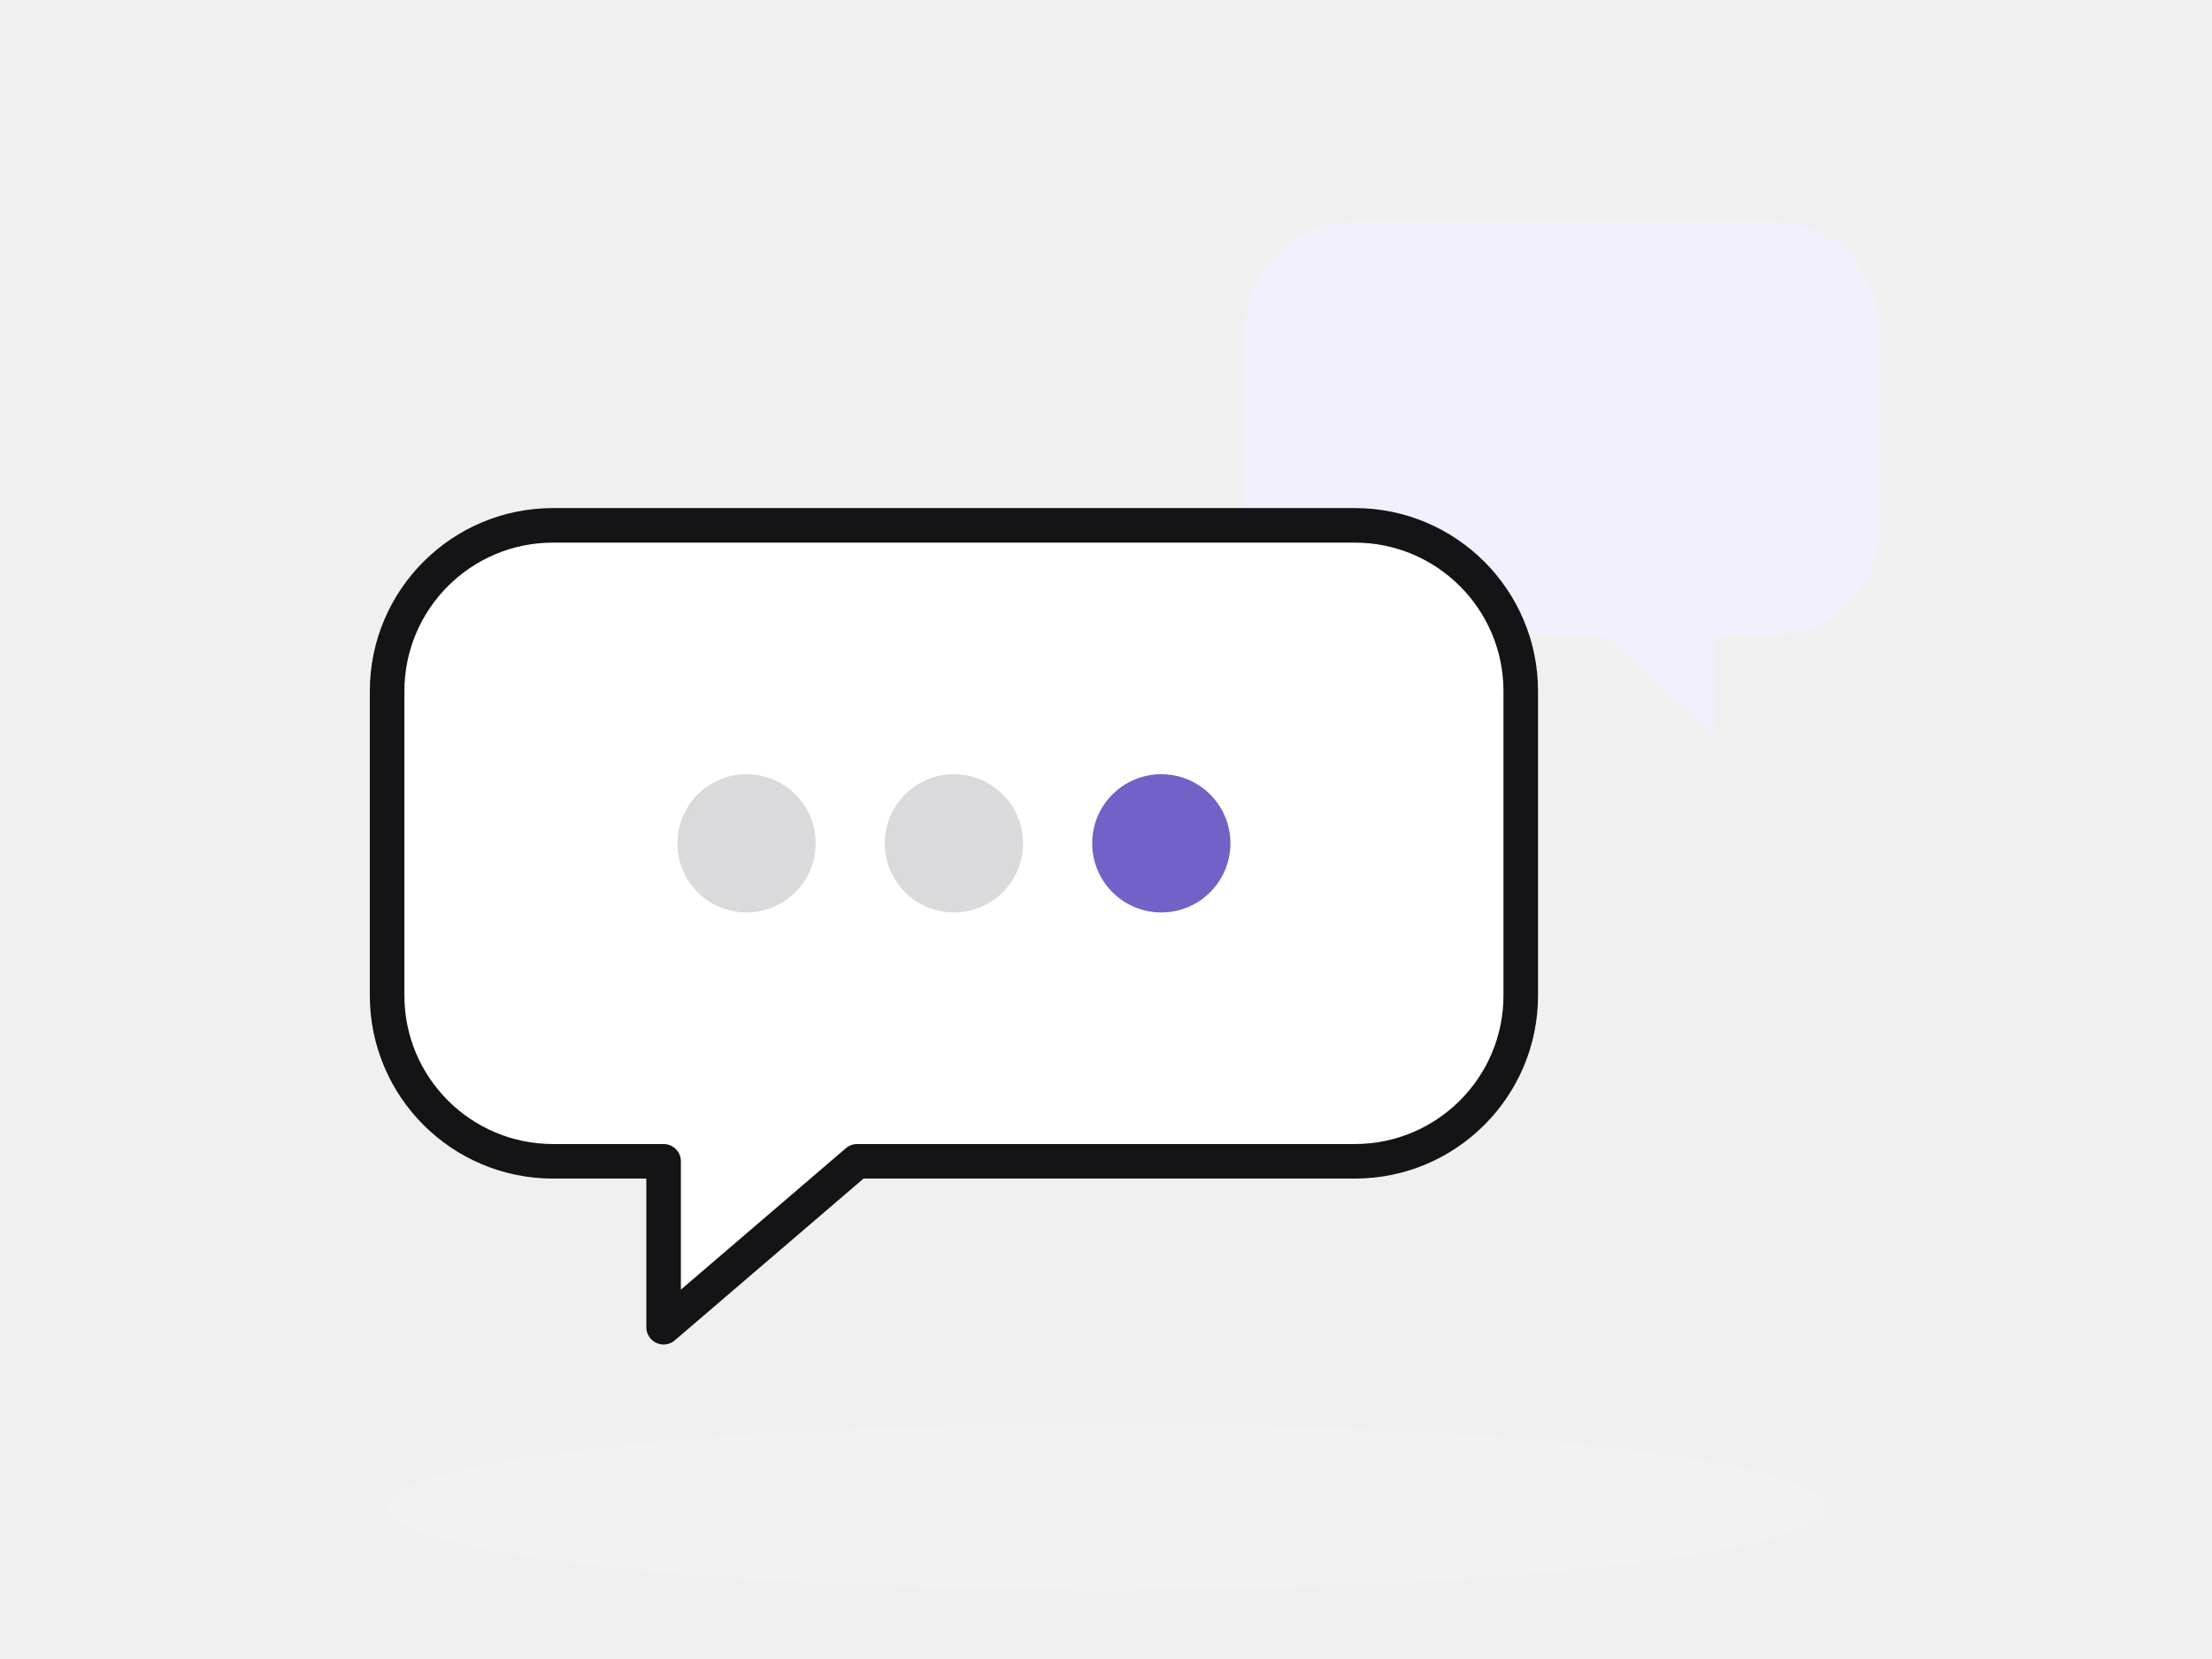
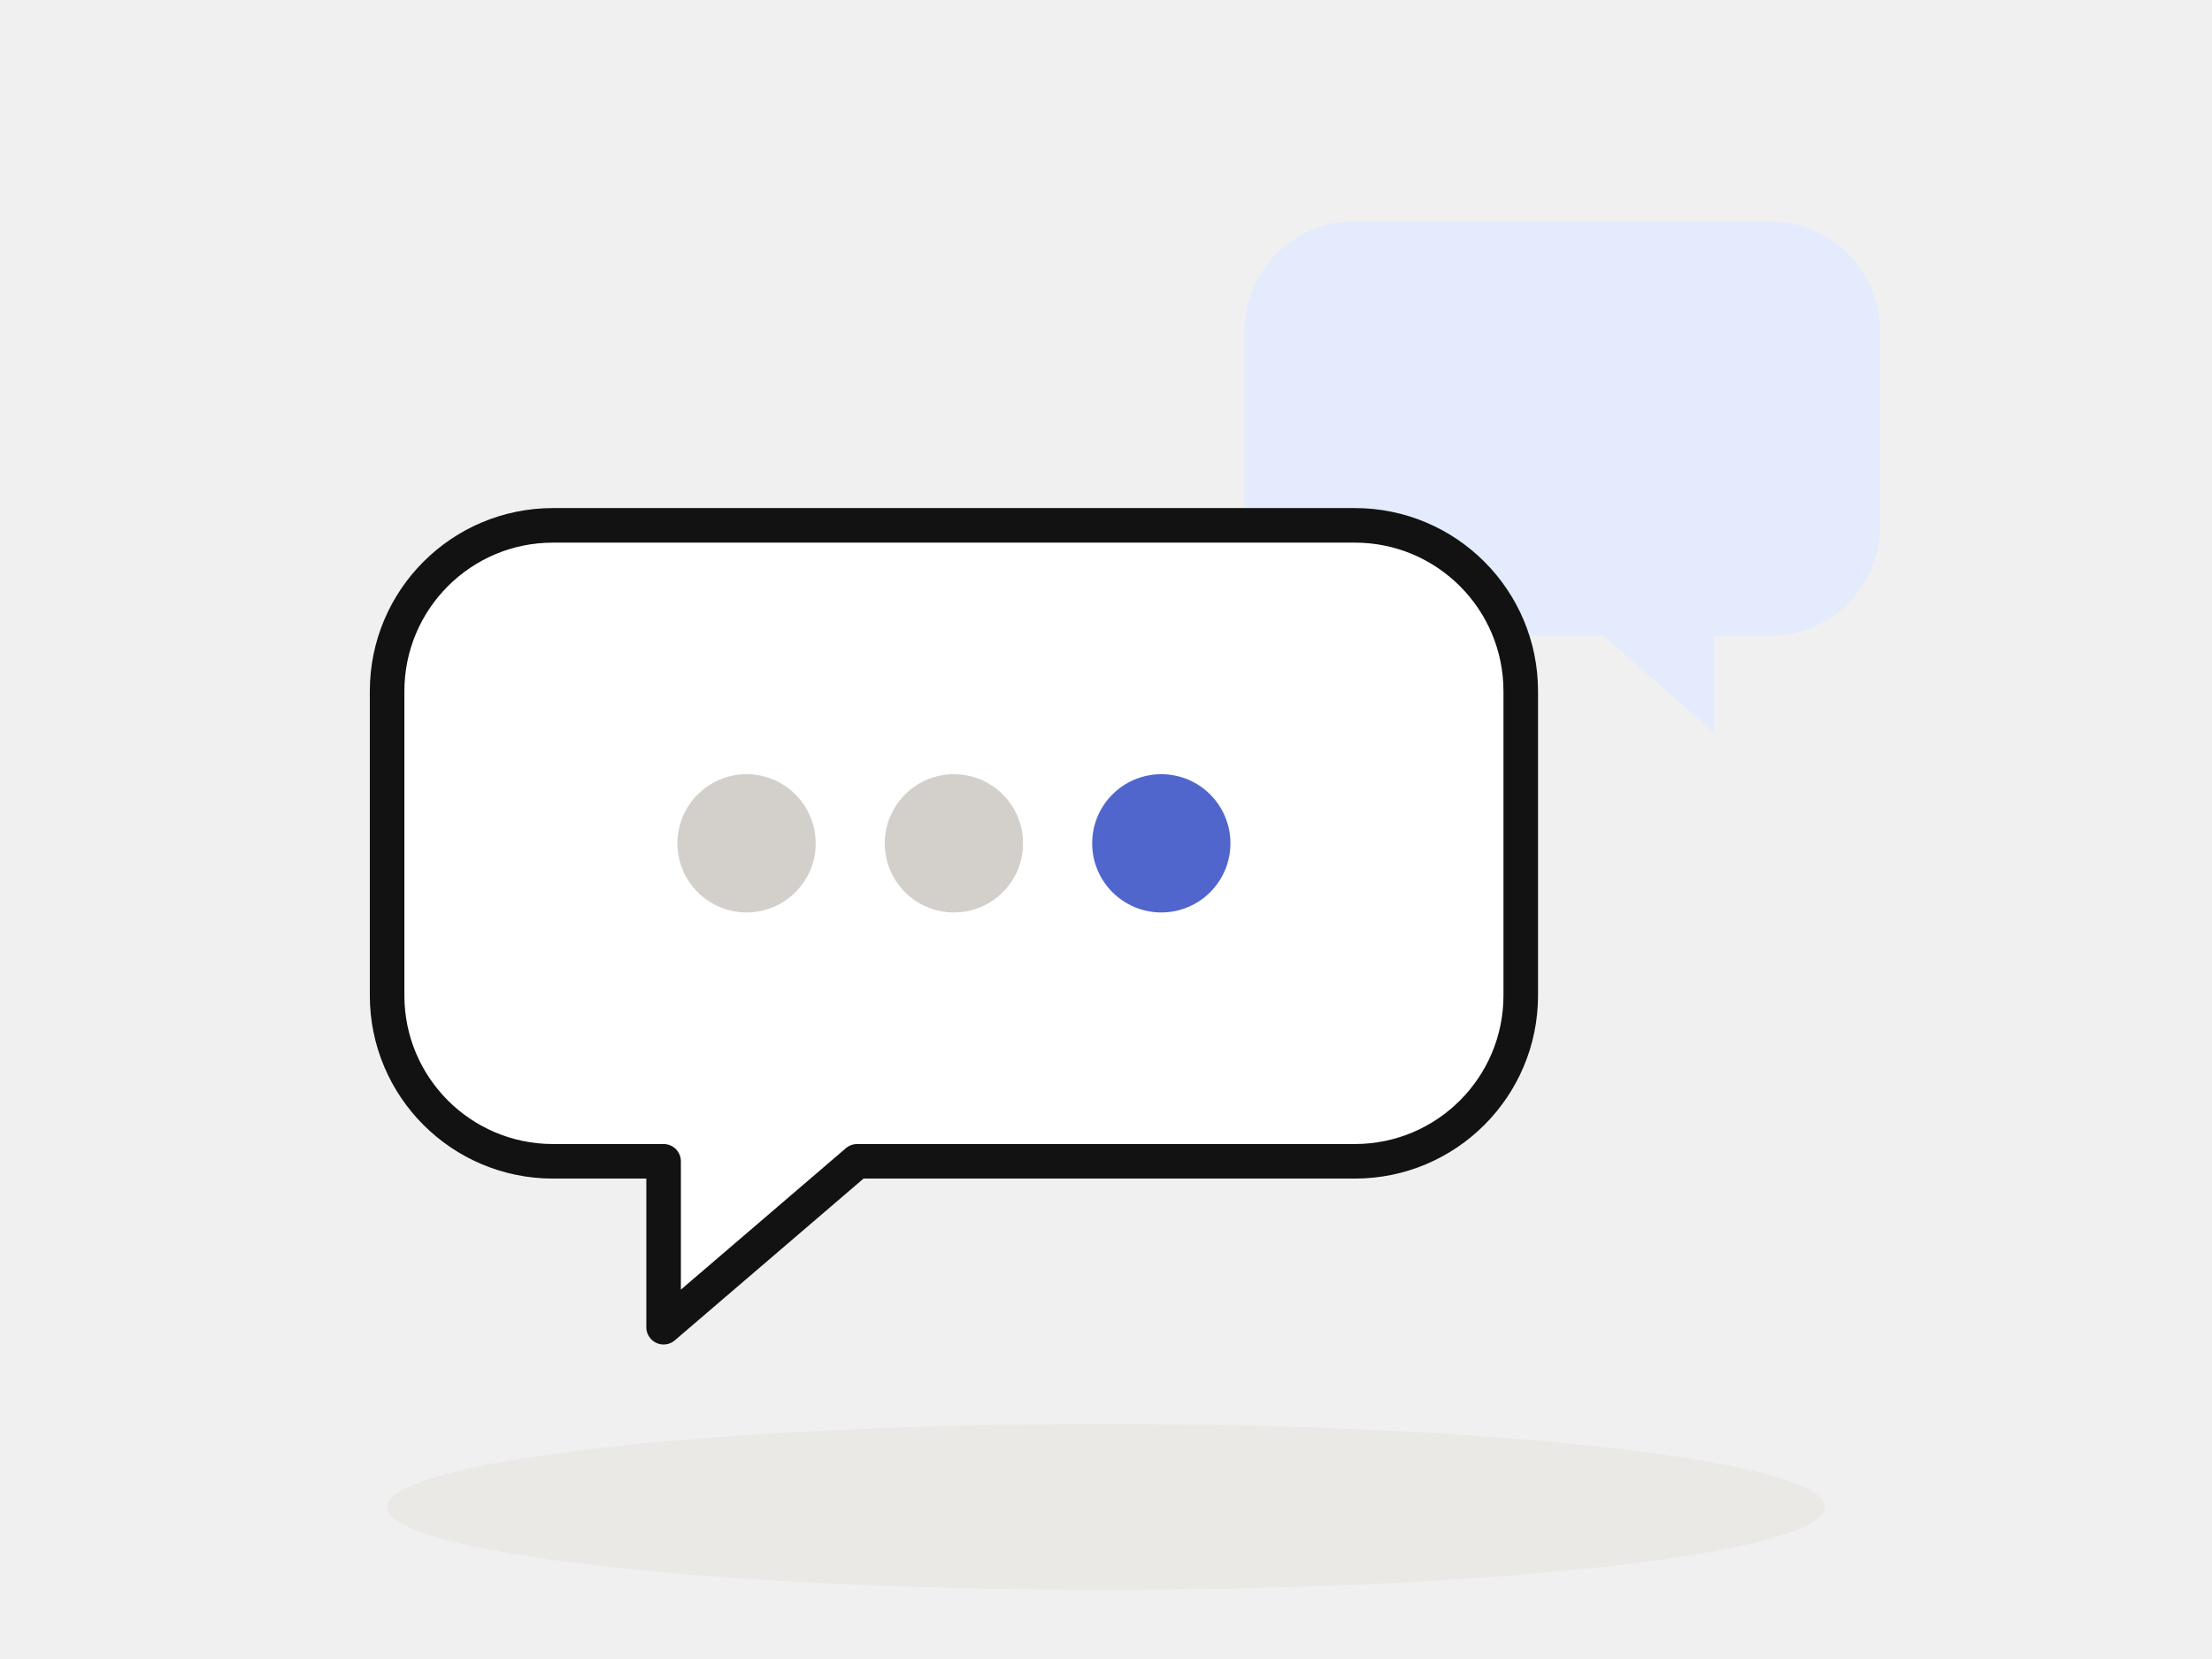
<svg xmlns="http://www.w3.org/2000/svg" viewBox="0 0 160 120" width="160" height="120">
-   <ellipse fill="#f2f2f2" cx="80" cy="109" rx="52" ry="6" />
-   <path fill="#f3f0fd" d="M98 16h30a8 8 0 0 1 8 8v14a8 8 0 0 1-8 8h-4v7l-8-7H98a8 8 0 0 1-8-8V24a8 8 0 0 1 8-8z" />
-   <path fill="#ffffff" stroke="#141316" stroke-width="2.5" stroke-linecap="round" stroke-linejoin="round" d="M40 38h58a12 12 0 0 1 12 12v22a12 12 0 0 1-12 12H62l-14 12V84h-8a12 12 0 0 1-12-12V50a12 12 0 0 1 12-12z" />
-   <circle fill="#dadadd" cx="54" cy="61" r="5" />
-   <circle fill="#dadadd" cx="69" cy="61" r="5" />
-   <circle fill="#7262c7" cx="84" cy="61" r="5" />
+   <ellipse fill="#eae9e6" cx="80" cy="109" rx="52" ry="6" />
+   <path fill="#e4ebfc" d="M98 16h30a8 8 0 0 1 8 8v14a8 8 0 0 1-8 8h-4v7l-8-7H98a8 8 0 0 1-8-8V24a8 8 0 0 1 8-8z" />
+   <path fill="#ffffff" stroke="#121212" stroke-width="2.5" stroke-linecap="round" stroke-linejoin="round" d="M40 38h58a12 12 0 0 1 12 12v22a12 12 0 0 1-12 12H62l-14 12V84h-8a12 12 0 0 1-12-12V50a12 12 0 0 1 12-12z" />
+   <circle fill="#d3d0cc" cx="54" cy="61" r="5" />
+   <circle fill="#d3d0cc" cx="69" cy="61" r="5" />
+   <circle fill="#5066cc" cx="84" cy="61" r="5" />
</svg>
